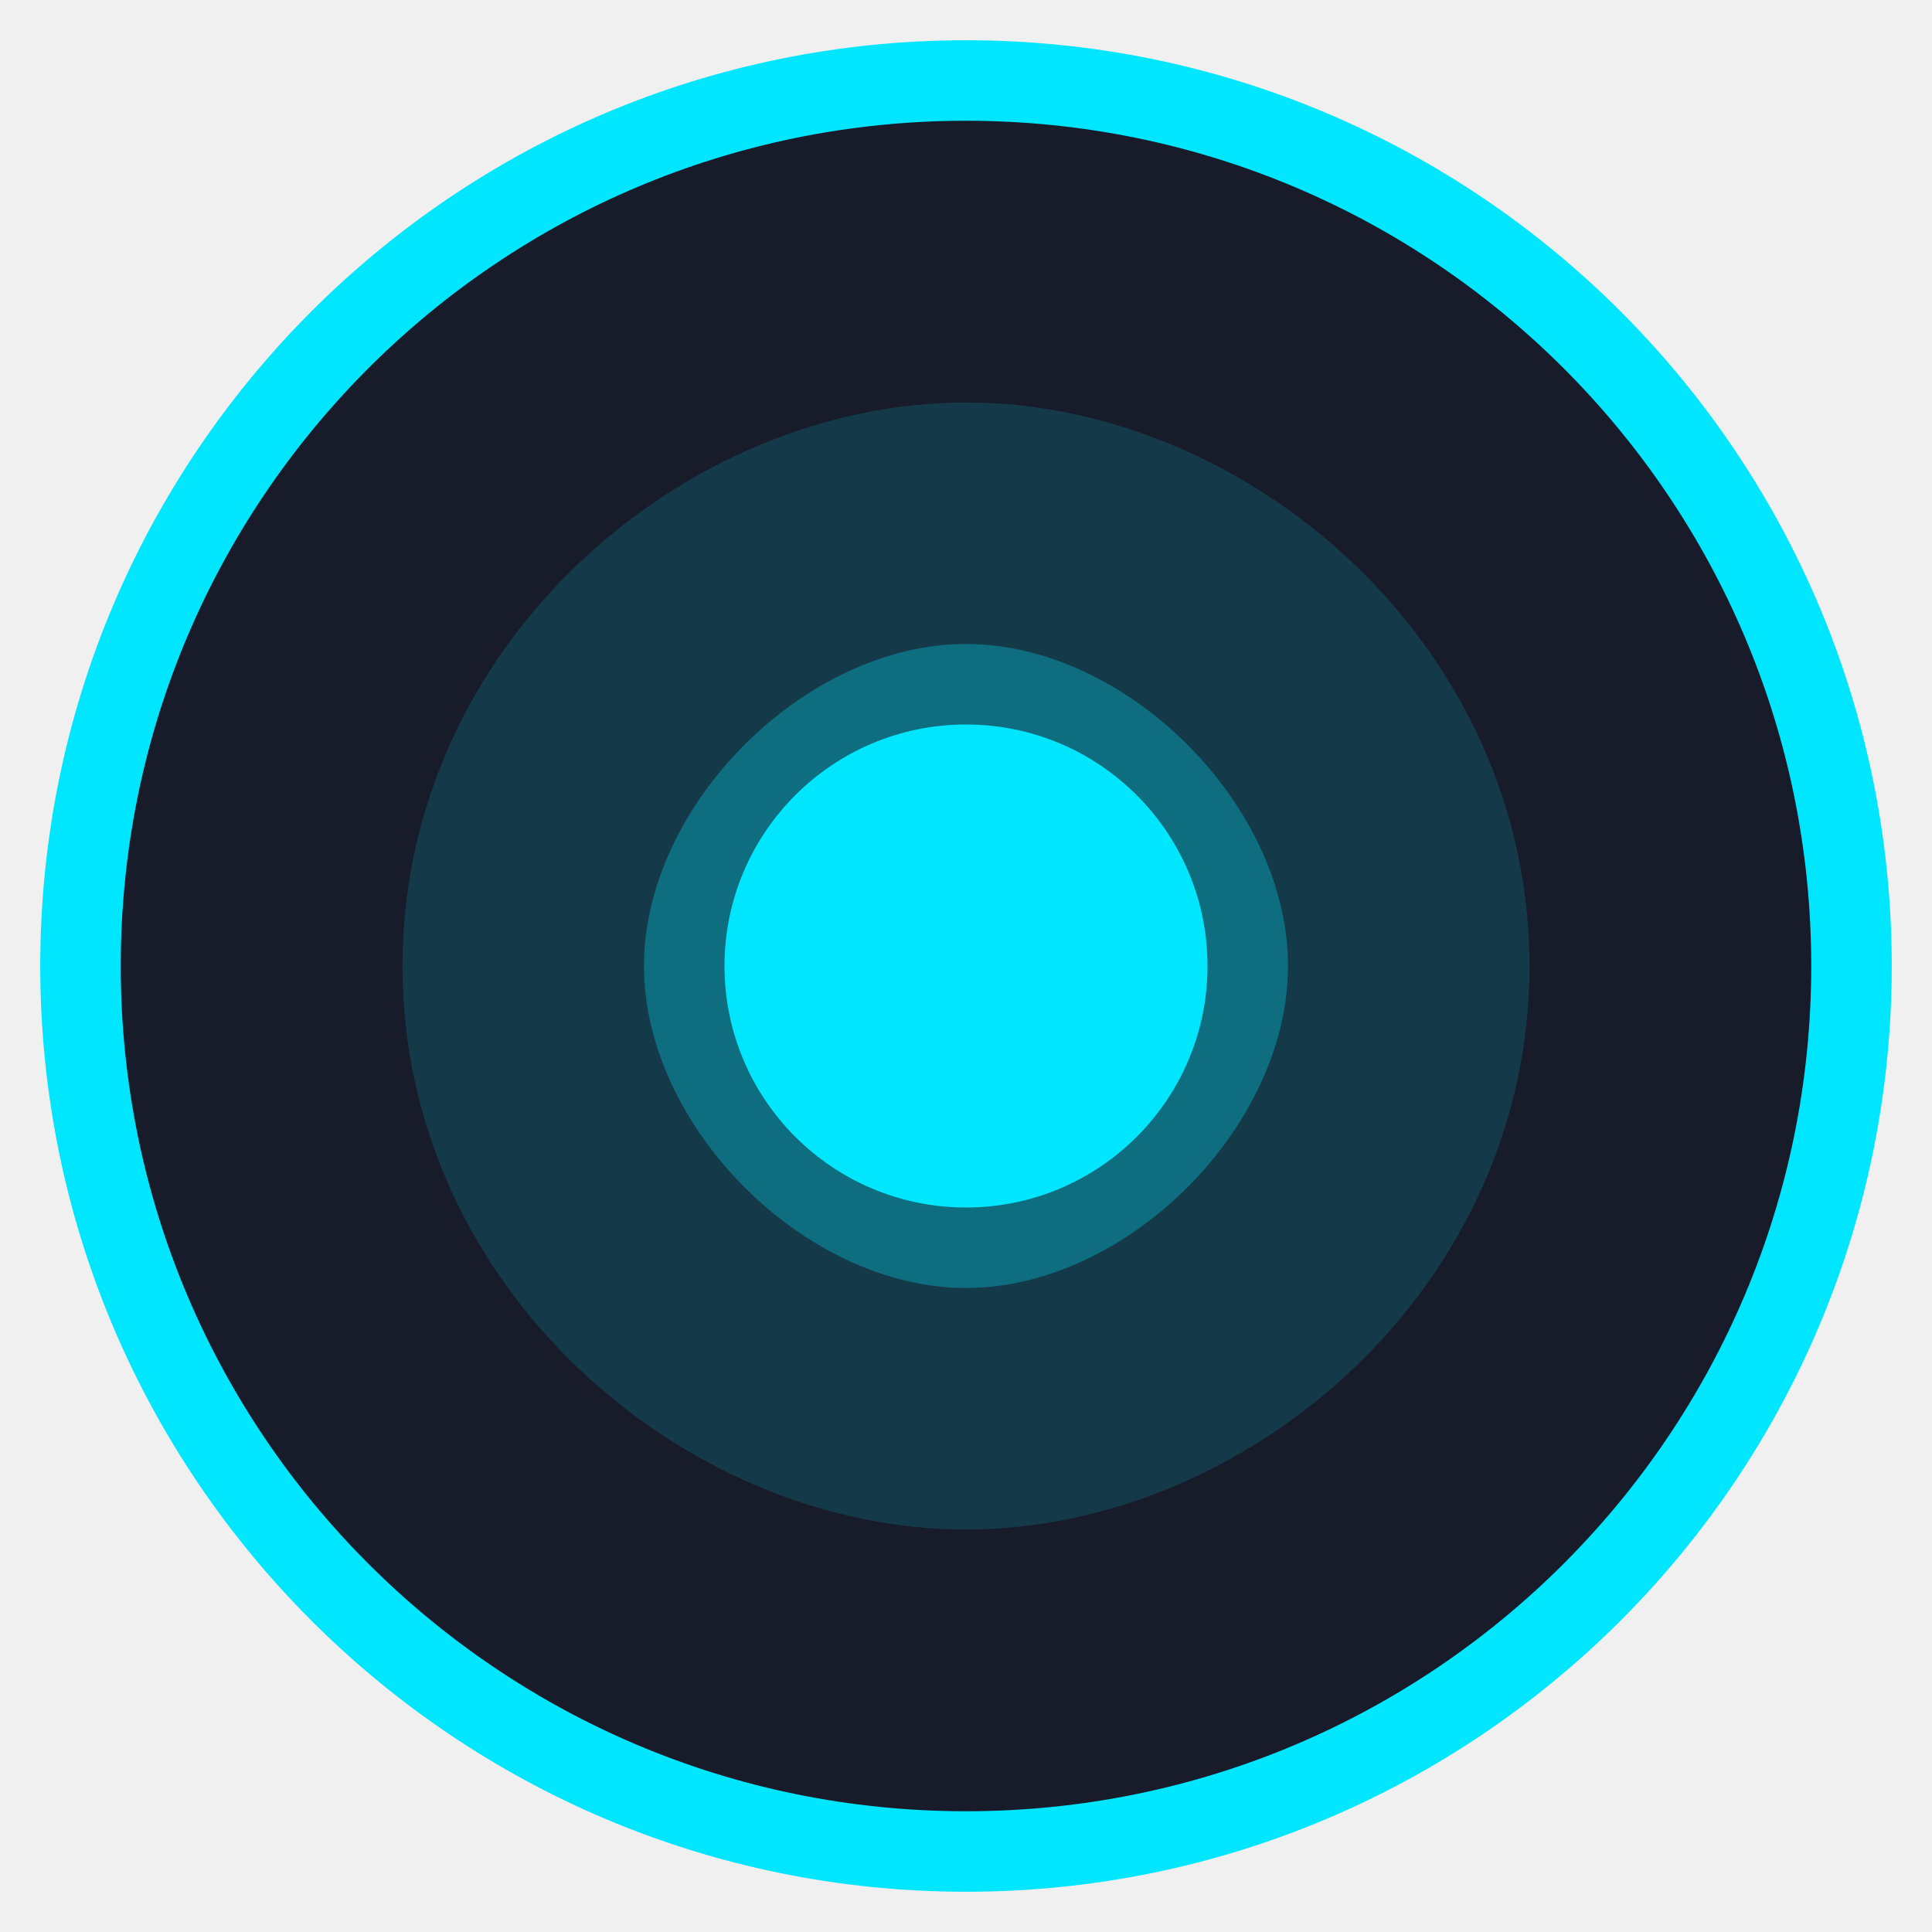
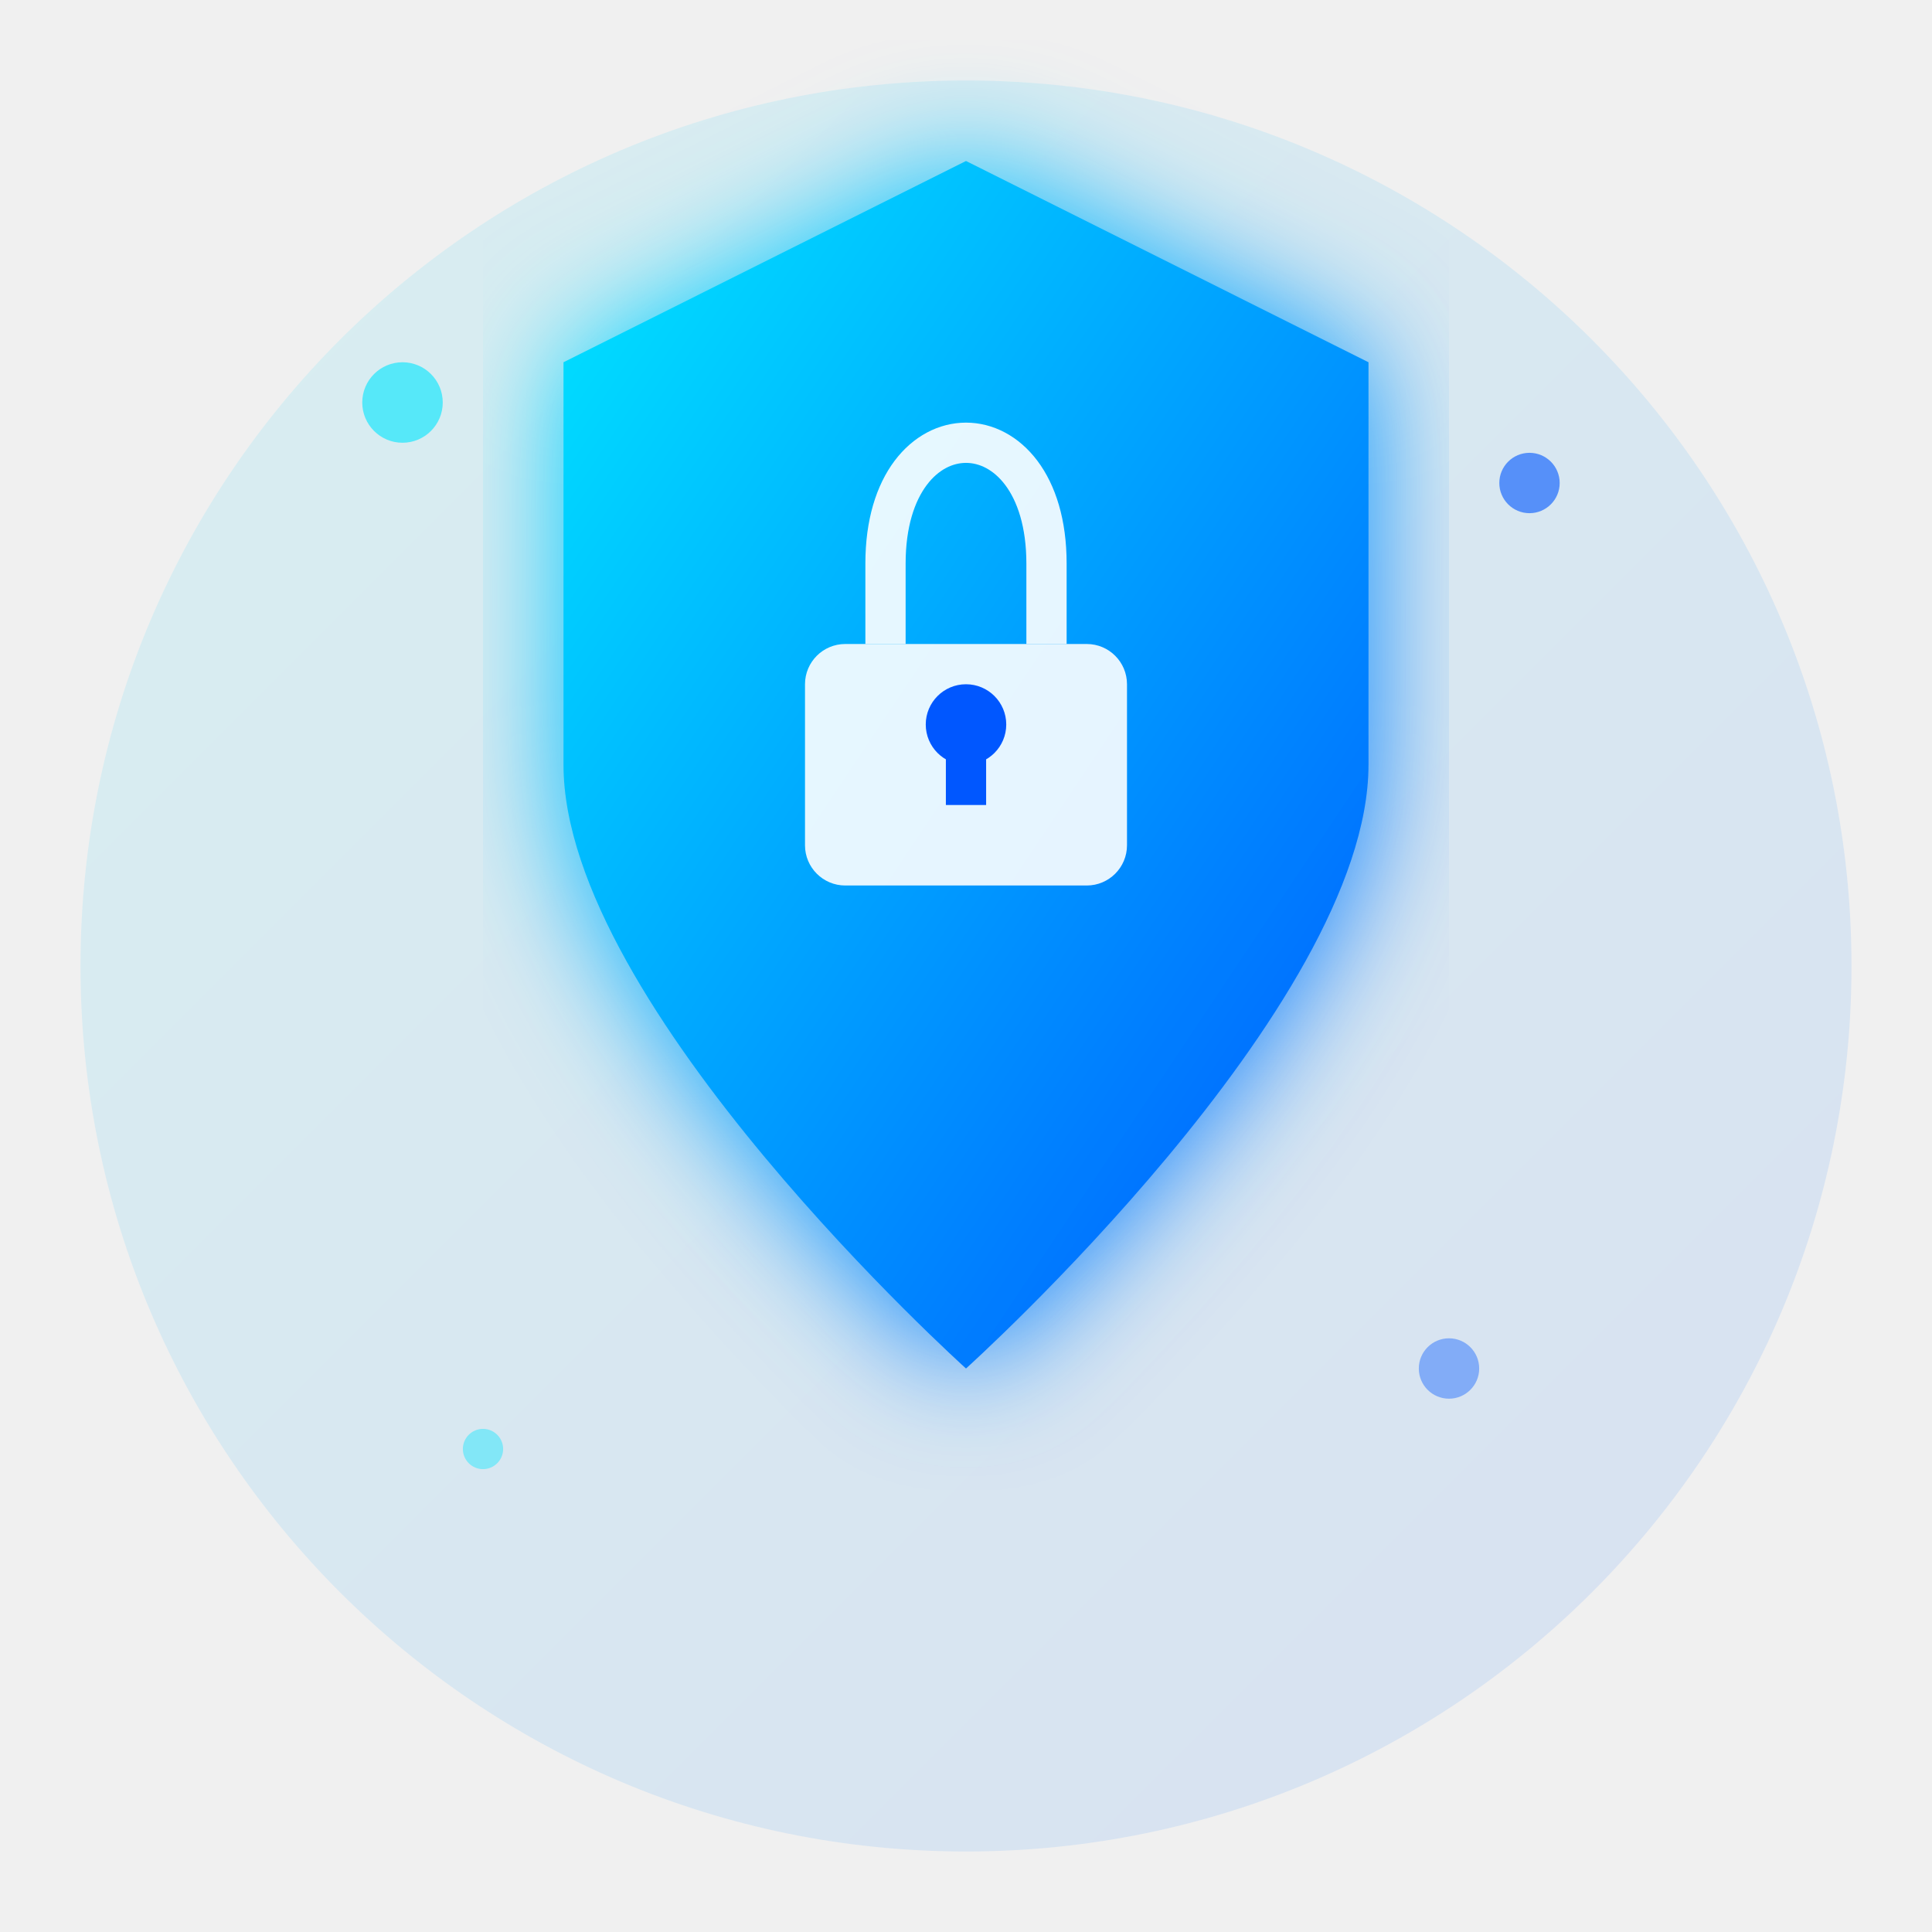
<svg xmlns="http://www.w3.org/2000/svg" width="96" height="96" viewBox="0 0 96 96" fill="none">
-   <circle cx="48" cy="48" r="44" fill="#181c2a" stroke="#00e6ff" stroke-width="4" />
-   <path d="M48 20C62 20 76 32 76 48C76 64 62 76 48 76C34 76 20 64 20 48C20 32 34 20 48 20Z" fill="#00e6ff" fill-opacity="0.15" />
-   <path d="M48 32C56 32 64 40 64 48C64 56 56 64 48 64C40 64 32 56 32 48C32 40 40 32 48 32Z" fill="#00e6ff" fill-opacity="0.3" />
-   <circle cx="48" cy="48" r="12" fill="#00e6ff" />
+   <defs>
+     <linearGradient id="logoGradient" x1="0%" y1="0%" x2="100%" y2="100%">
+       <stop offset="0%" style="stop-color:#00e6ff;stop-opacity:1" />
+       <stop offset="100%" style="stop-color:#0057ff;stop-opacity:1" />
+     </linearGradient>
+     <filter id="glow">
+       <feGaussianBlur stdDeviation="3" result="coloredBlur" />
+       <feMerge>
+         <feMergeNode in="coloredBlur" />
+         <feMergeNode in="SourceGraphic" />
+       </feMerge>
+     </filter>
+   </defs>
+   <circle cx="48" cy="48" r="44" fill="url(#logoGradient)" opacity="0.1" />
+   <path d="M48 8 L68 18 L68 38 C68 50 48 68 48 68 C48 68 28 50 28 38 L28 18 Z" fill="url(#logoGradient)" filter="url(#glow)" />
+   <rect x="40" y="32" width="16" height="12" rx="2" fill="white" opacity="0.9" />
+   <path d="M44 32 L44 28 C44 24 46 22 48 22 C50 22 52 24 52 28 L52 32" stroke="white" stroke-width="2" fill="none" opacity="0.9" />
+   <circle cx="48" cy="36" r="2" fill="#0057ff" />
+   <rect x="47" y="36" width="2" height="4" fill="#0057ff" />
+   <circle cx="20" cy="20" r="2" fill="#00e6ff" opacity="0.6" />
+   <circle cx="76" cy="24" r="1.5" fill="#0057ff" opacity="0.6" />
+   <circle cx="24" cy="72" r="1" fill="#00e6ff" opacity="0.4" />
+   <circle cx="72" cy="68" r="1.5" fill="#0057ff" opacity="0.4" />
</svg>
